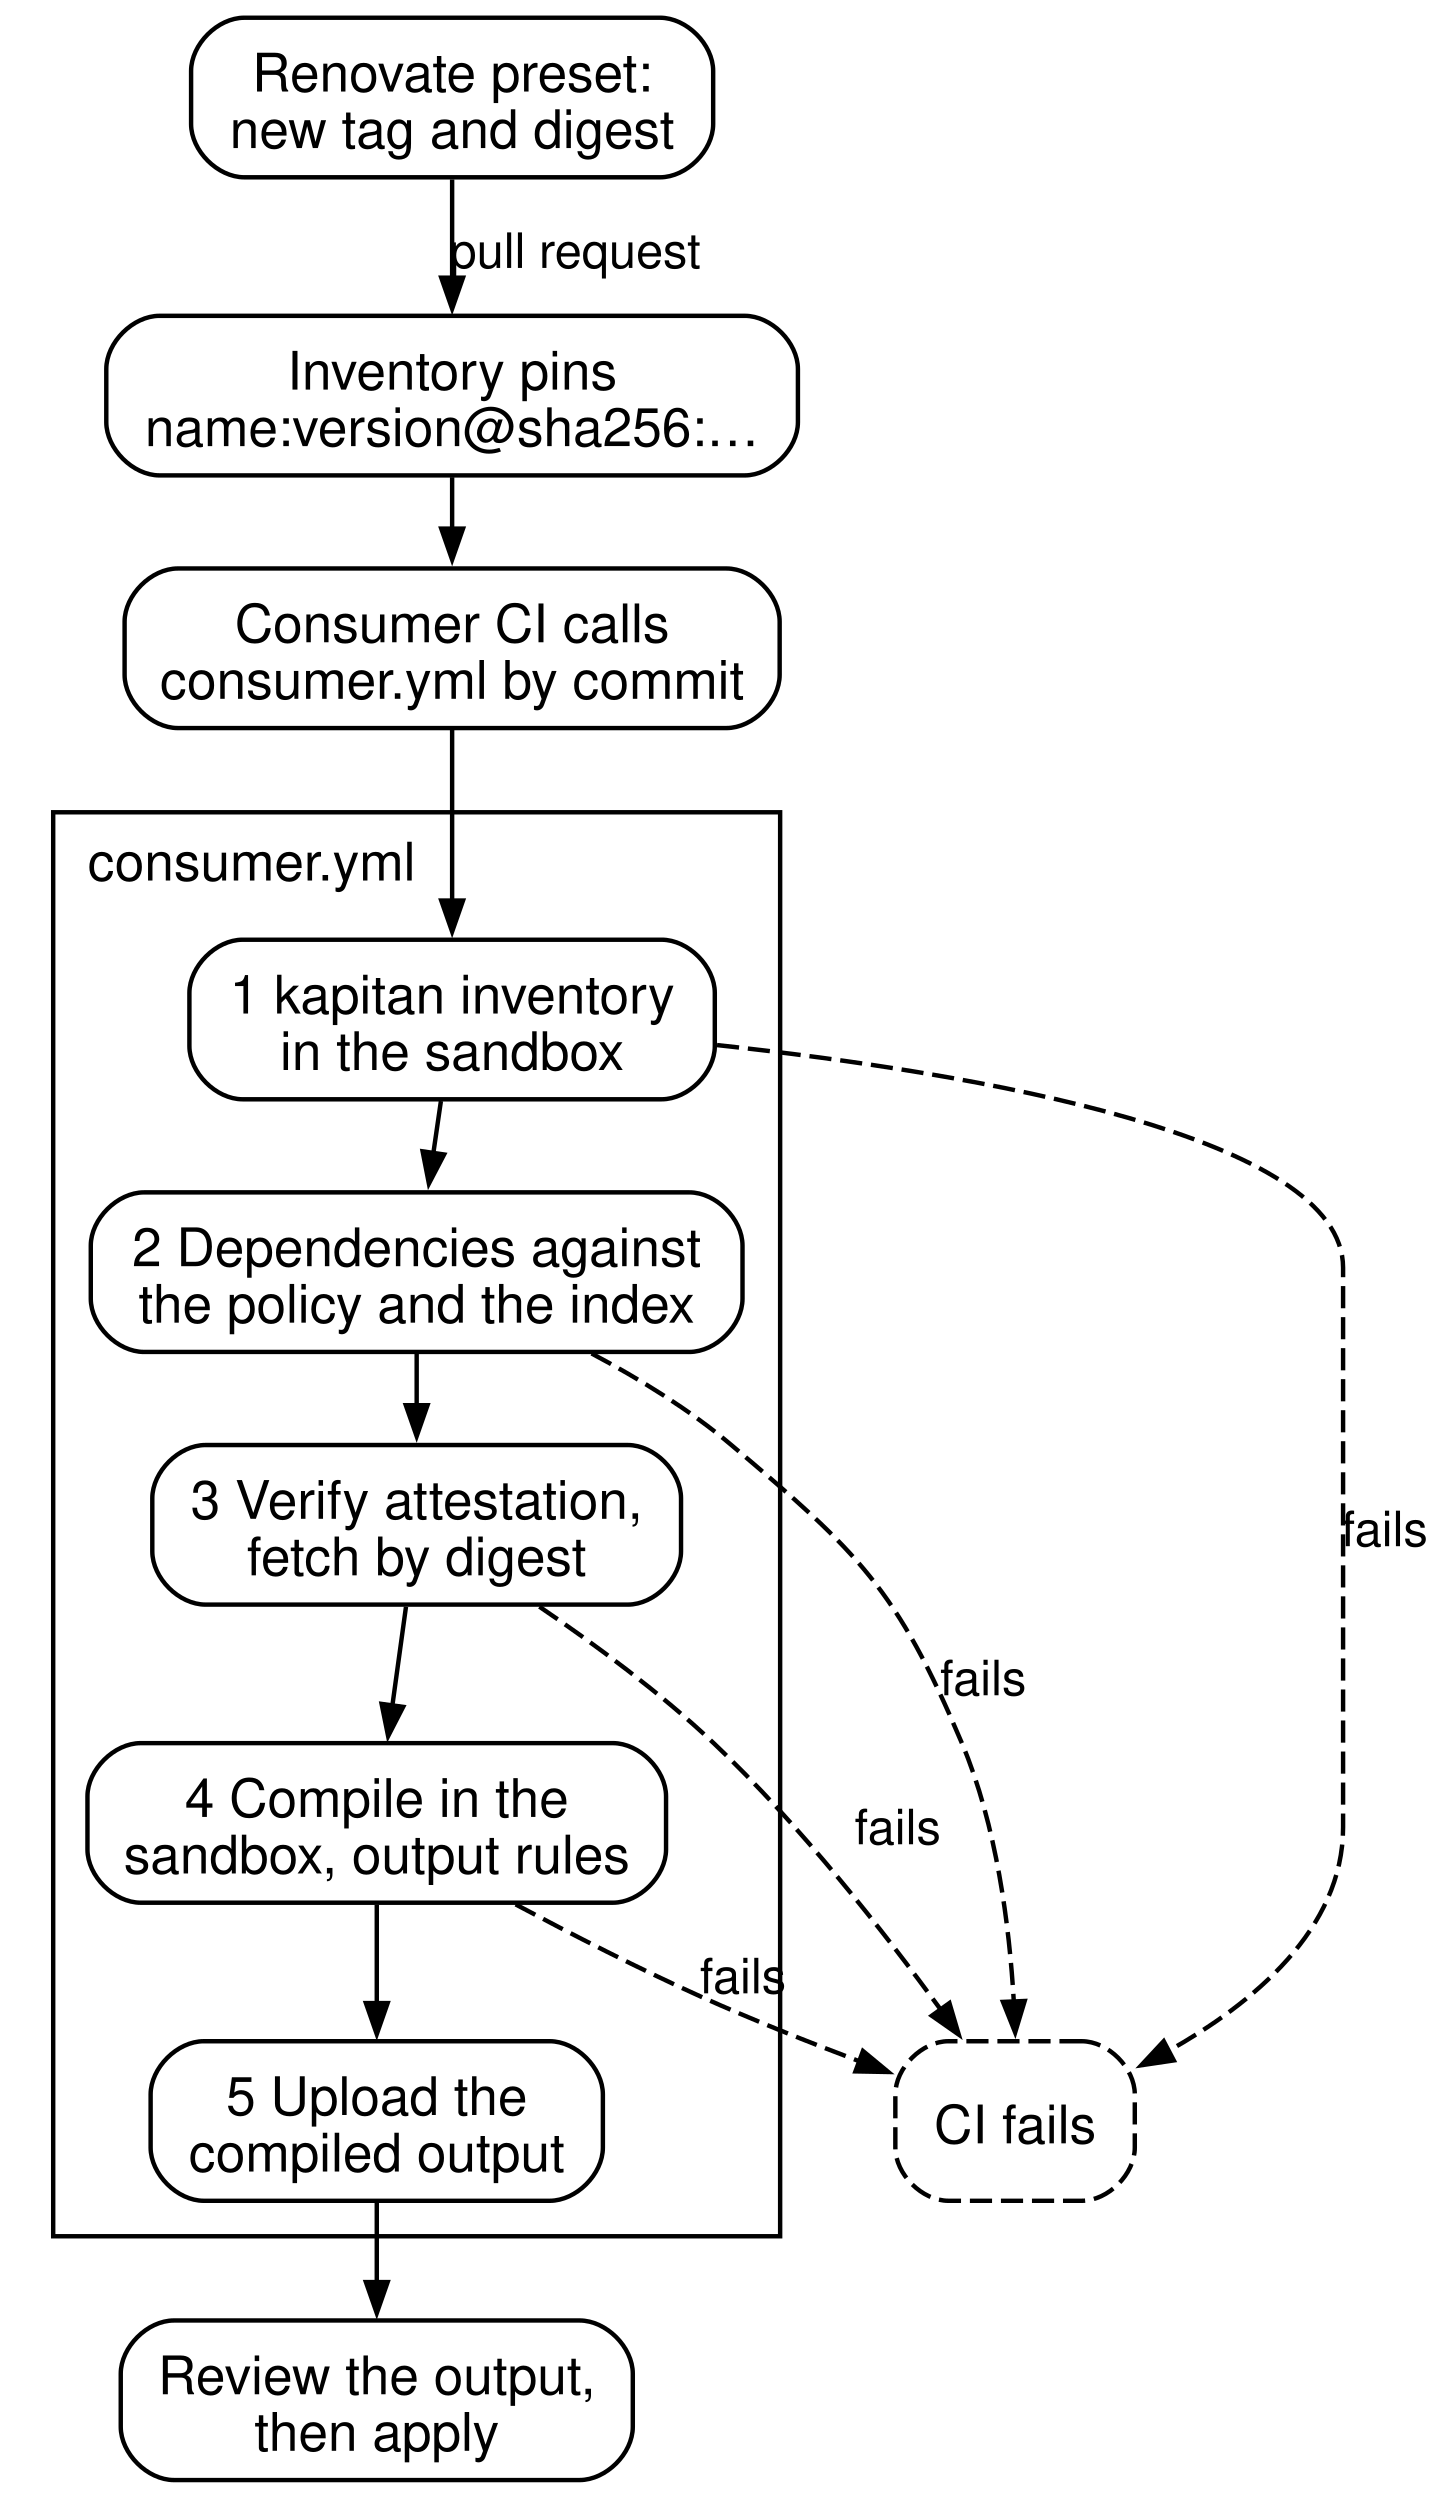
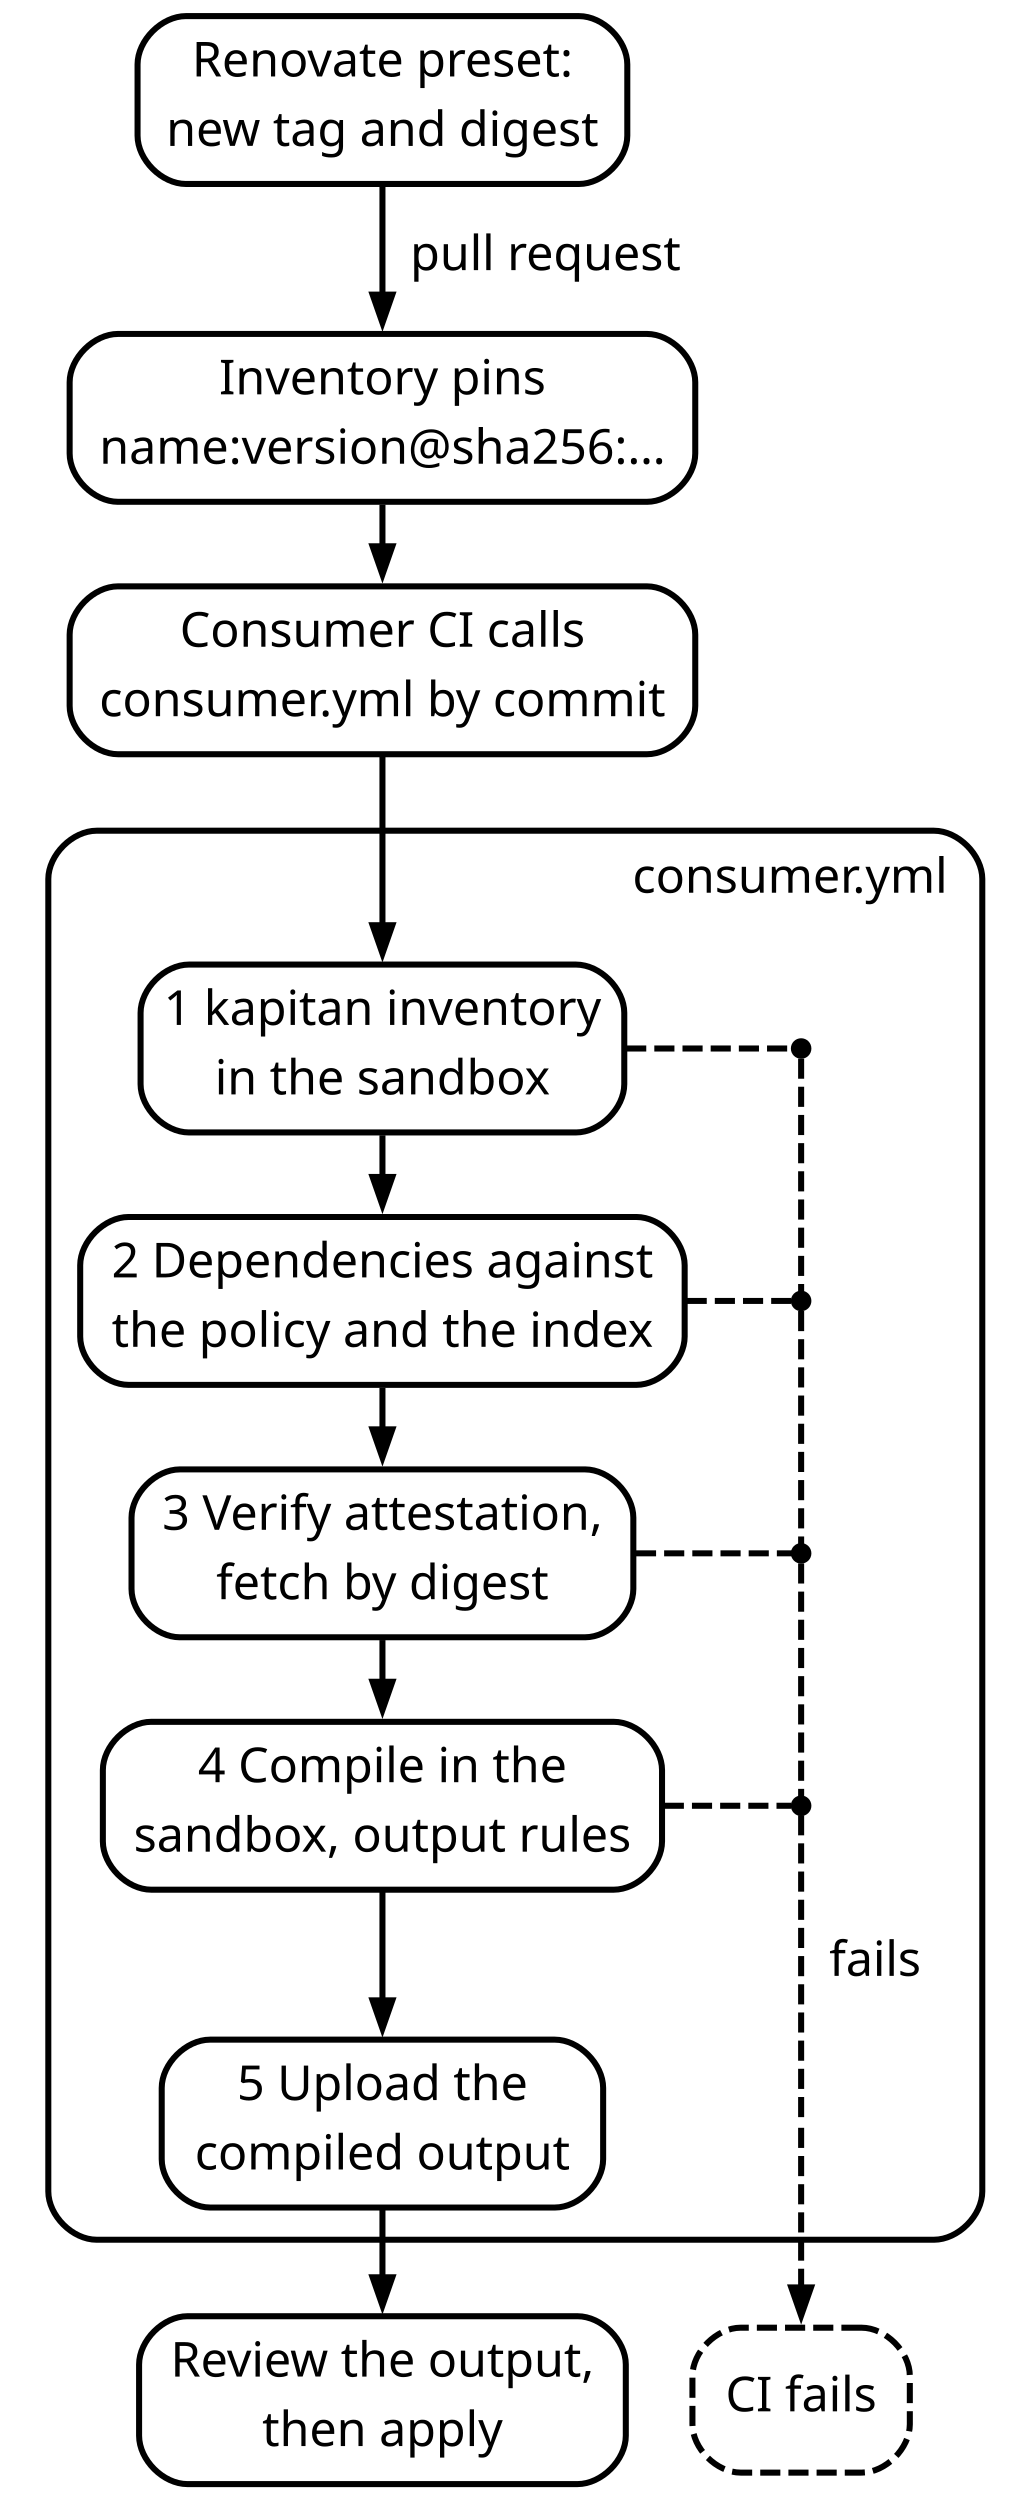
- <svg xmlns="http://www.w3.org/2000/svg" width="326pt" height="564pt" viewBox="0.00 0.00 326.00 564.00">
-   <g id="graph0" class="graph" transform="scale(1 1) rotate(0) translate(4 559.5)">
+ <svg xmlns="http://www.w3.org/2000/svg" width="256pt" height="621pt" viewBox="0.00 0.00 256.00 621.00">
+   <g id="graph0" class="graph" transform="scale(1 1) rotate(0) translate(4 617.05)">
    <g id="clust1" class="cluster">
-       <polygon fill="none" stroke="black" points="8,-55 8,-376.25 172,-376.25 172,-55 8,-55" />
-       <text xml:space="preserve" text-anchor="middle" x="52.75" y="-360.85" font-family="Helvetica,Arial,sans-serif" font-size="12.00">consumer.yml</text>
+       <path fill="none" stroke="black" stroke-width="1.5" d="M20,-60.7C20,-60.7 228,-60.7 228,-60.7 234,-60.7 240,-66.7 240,-72.7 240,-72.7 240,-398.7 240,-398.7 240,-404.7 234,-410.7 228,-410.7 228,-410.7 20,-410.7 20,-410.7 14,-410.7 8,-404.7 8,-398.7 8,-398.7 8,-72.7 8,-72.7 8,-66.7 14,-60.7 20,-60.7" />
+       <text xml:space="preserve" text-anchor="middle" x="192.25" y="-395.3" font-family="Manrope Medium" font-size="12.00">consumer.yml</text>
    </g>
    <g id="node1" class="node">
-       <path fill="none" stroke="black" d="M144.89,-555.5C144.89,-555.5 51.11,-555.5 51.11,-555.5 45.11,-555.5 39.11,-549.5 39.11,-543.5 39.11,-543.5 39.11,-531.5 39.11,-531.5 39.11,-525.5 45.11,-519.5 51.11,-519.5 51.11,-519.5 144.89,-519.5 144.89,-519.5 150.89,-519.5 156.89,-525.5 156.89,-531.5 156.89,-531.5 156.89,-543.5 156.89,-543.5 156.89,-549.5 150.89,-555.5 144.89,-555.5" />
-       <text xml:space="preserve" text-anchor="middle" x="98" y="-538.85" font-family="Helvetica,Arial,sans-serif" font-size="12.00">Renovate preset:</text>
-       <text xml:space="preserve" text-anchor="middle" x="98" y="-526.1" font-family="Helvetica,Arial,sans-serif" font-size="12.00">new tag and digest</text>
+       <path fill="none" stroke="black" stroke-width="1.5" d="M139.82,-613.05C139.82,-613.05 42.17,-613.05 42.17,-613.05 36.17,-613.05 30.17,-607.05 30.17,-601.05 30.17,-601.05 30.17,-583.35 30.17,-583.35 30.17,-577.35 36.17,-571.35 42.17,-571.35 42.17,-571.35 139.82,-571.35 139.82,-571.35 145.82,-571.35 151.82,-577.35 151.82,-583.35 151.82,-583.35 151.82,-601.05 151.82,-601.05 151.82,-607.05 145.82,-613.05 139.82,-613.05" />
+       <text xml:space="preserve" text-anchor="middle" x="91" y="-598.05" font-family="Manrope Medium" font-size="12.00">Renovate preset:</text>
+       <text xml:space="preserve" text-anchor="middle" x="91" y="-580.8" font-family="Manrope Medium" font-size="12.00">new tag and digest</text>
    </g>
    <g id="node2" class="node">
-       <path fill="none" stroke="black" d="M164.01,-488.25C164.01,-488.25 31.99,-488.25 31.99,-488.25 25.99,-488.25 19.98,-482.25 19.98,-476.25 19.98,-476.25 19.98,-464.25 19.98,-464.25 19.98,-458.25 25.98,-452.25 31.98,-452.25 31.98,-452.25 164.01,-452.25 164.01,-452.25 170.01,-452.25 176.01,-458.25 176.01,-464.25 176.01,-464.25 176.01,-476.25 176.01,-476.25 176.01,-482.25 170.01,-488.25 164.01,-488.25" />
-       <text xml:space="preserve" text-anchor="middle" x="98" y="-471.6" font-family="Helvetica,Arial,sans-serif" font-size="12.00">Inventory pins</text>
-       <text xml:space="preserve" text-anchor="middle" x="98" y="-458.85" font-family="Helvetica,Arial,sans-serif" font-size="12.00">name:version@sha256:…</text>
+       <path fill="none" stroke="black" stroke-width="1.5" d="M156.7,-534.1C156.7,-534.1 25.3,-534.1 25.3,-534.1 19.3,-534.1 13.3,-528.1 13.3,-522.1 13.3,-522.1 13.3,-504.4 13.3,-504.4 13.3,-498.4 19.3,-492.4 25.3,-492.4 25.3,-492.4 156.7,-492.4 156.7,-492.4 162.7,-492.4 168.7,-498.4 168.7,-504.4 168.7,-504.4 168.7,-522.1 168.7,-522.1 168.7,-528.1 162.7,-534.1 156.7,-534.1" />
+       <text xml:space="preserve" text-anchor="middle" x="91" y="-519.1" font-family="Manrope Medium" font-size="12.00">Inventory pins</text>
+       <text xml:space="preserve" text-anchor="middle" x="91" y="-501.85" font-family="Manrope Medium" font-size="12.00">name:version@sha256:…</text>
    </g>
    <g id="edge1" class="edge">
-       <path fill="none" stroke="black" d="M98,-519.01C98,-512.18 98,-504.2 98,-496.74" />
-       <polygon fill="black" stroke="black" points="100.45,-496.85 98,-489.85 95.55,-496.85 100.45,-496.85" />
-       <text xml:space="preserve" text-anchor="middle" x="125.75" y="-499.05" font-family="Helvetica,Arial,sans-serif" font-size="11.00">pull request</text>
+       <path fill="none" stroke="black" stroke-width="1.5" d="M91,-570.98C91,-562.65 91,-552.84 91,-543.74" />
+       <polygon fill="black" stroke="black" stroke-width="1.5" points="93.45,-543.87 91,-536.87 88.55,-543.87 93.45,-543.87" />
+       <text xml:space="preserve" text-anchor="middle" x="131.5" y="-549.95" font-family="Manrope Medium" font-size="12.00">   pull request   </text>
    </g>
    <g id="node3" class="node">
-       <path fill="none" stroke="black" d="M159.89,-431.25C159.89,-431.25 36.11,-431.25 36.11,-431.25 30.11,-431.25 24.11,-425.25 24.11,-419.25 24.11,-419.25 24.11,-407.25 24.11,-407.25 24.11,-401.25 30.11,-395.25 36.11,-395.25 36.11,-395.25 159.89,-395.25 159.89,-395.25 165.89,-395.25 171.89,-401.25 171.89,-407.25 171.89,-407.25 171.89,-419.25 171.89,-419.25 171.89,-425.25 165.89,-431.25 159.89,-431.25" />
-       <text xml:space="preserve" text-anchor="middle" x="98" y="-414.6" font-family="Helvetica,Arial,sans-serif" font-size="12.00">Consumer CI calls</text>
-       <text xml:space="preserve" text-anchor="middle" x="98" y="-401.85" font-family="Helvetica,Arial,sans-serif" font-size="12.00">consumer.yml by commit</text>
+       <path fill="none" stroke="black" stroke-width="1.5" d="M156.7,-471.4C156.7,-471.4 25.3,-471.4 25.3,-471.4 19.3,-471.4 13.3,-465.4 13.3,-459.4 13.3,-459.4 13.3,-441.7 13.3,-441.7 13.3,-435.7 19.3,-429.7 25.3,-429.7 25.3,-429.7 156.7,-429.7 156.7,-429.7 162.7,-429.7 168.7,-435.7 168.7,-441.7 168.7,-441.7 168.7,-459.4 168.7,-459.4 168.7,-465.4 162.7,-471.4 156.7,-471.4" />
+       <text xml:space="preserve" text-anchor="middle" x="91" y="-456.4" font-family="Manrope Medium" font-size="12.00">Consumer CI calls</text>
+       <text xml:space="preserve" text-anchor="middle" x="91" y="-439.15" font-family="Manrope Medium" font-size="12.00">consumer.yml by commit</text>
    </g>
    <g id="edge2" class="edge">
-       <path fill="none" stroke="black" d="M98,-451.85C98,-448.14 98,-444.14 98,-440.19" />
-       <polygon fill="black" stroke="black" points="100.45,-440.24 98,-433.24 95.55,-440.24 100.45,-440.24" />
+       <path fill="none" stroke="black" stroke-width="1.5" d="M91,-491.7C91,-488.34 91,-484.8 91,-481.27" />
+       <polygon fill="black" stroke="black" stroke-width="1.5" points="93.45,-481.35 91,-474.35 88.55,-481.35 93.45,-481.35" />
    </g>
    <g id="node4" class="node">
-       <path fill="none" stroke="black" d="M145.26,-347.5C145.26,-347.5 50.73,-347.5 50.73,-347.5 44.73,-347.5 38.73,-341.5 38.73,-335.5 38.73,-335.5 38.73,-323.5 38.73,-323.5 38.73,-317.5 44.73,-311.5 50.73,-311.5 50.73,-311.5 145.26,-311.5 145.26,-311.5 151.26,-311.5 157.26,-317.5 157.26,-323.5 157.26,-323.5 157.26,-335.5 157.26,-335.5 157.26,-341.5 151.26,-347.5 145.26,-347.5" />
-       <text xml:space="preserve" text-anchor="middle" x="98" y="-330.85" font-family="Helvetica,Arial,sans-serif" font-size="12.00">1 kapitan inventory</text>
-       <text xml:space="preserve" text-anchor="middle" x="98" y="-318.1" font-family="Helvetica,Arial,sans-serif" font-size="12.00">in the sandbox</text>
+       <path fill="none" stroke="black" stroke-width="1.5" d="M139.07,-377.45C139.07,-377.45 42.92,-377.45 42.92,-377.45 36.92,-377.45 30.92,-371.45 30.92,-365.45 30.92,-365.45 30.92,-347.75 30.92,-347.75 30.92,-341.75 36.92,-335.75 42.92,-335.75 42.92,-335.75 139.07,-335.75 139.07,-335.75 145.07,-335.75 151.07,-341.75 151.07,-347.75 151.07,-347.75 151.07,-365.45 151.07,-365.45 151.07,-371.45 145.07,-377.45 139.07,-377.45" />
+       <text xml:space="preserve" text-anchor="middle" x="91" y="-362.45" font-family="Manrope Medium" font-size="12.00">1 kapitan inventory</text>
+       <text xml:space="preserve" text-anchor="middle" x="91" y="-345.2" font-family="Manrope Medium" font-size="12.00">in the sandbox</text>
    </g>
-     <g id="edge7" class="edge">
-       <path fill="none" stroke="black" d="M98,-394.91C98,-383.64 98,-368.75 98,-356.12" />
-       <polygon fill="black" stroke="black" points="100.45,-356.33 98,-349.33 95.55,-356.33 100.45,-356.33" />
+     <g id="edge15" class="edge">
+       <path fill="none" stroke="black" stroke-width="1.5" d="M91,-429.14C91,-416.76 91,-400.75 91,-387.02" />
+       <polygon fill="black" stroke="black" stroke-width="1.5" points="93.45,-387.22 91,-380.22 88.55,-387.22 93.45,-387.22" />
    </g>
    <g id="node5" class="node">
-       <path fill="none" stroke="black" d="M151.51,-290.5C151.51,-290.5 28.49,-290.5 28.49,-290.5 22.49,-290.5 16.48,-284.5 16.48,-278.5 16.48,-278.5 16.48,-266.5 16.48,-266.5 16.48,-260.5 22.48,-254.5 28.48,-254.5 28.48,-254.5 151.51,-254.5 151.51,-254.5 157.51,-254.5 163.51,-260.5 163.51,-266.5 163.51,-266.5 163.51,-278.5 163.51,-278.5 163.51,-284.5 157.51,-290.5 151.51,-290.5" />
-       <text xml:space="preserve" text-anchor="middle" x="90" y="-273.85" font-family="Helvetica,Arial,sans-serif" font-size="12.00">2 Dependencies against</text>
-       <text xml:space="preserve" text-anchor="middle" x="90" y="-261.1" font-family="Helvetica,Arial,sans-serif" font-size="12.00">the policy and the index</text>
+       <path fill="none" stroke="black" stroke-width="1.5" d="M154.07,-314.75C154.07,-314.75 27.93,-314.75 27.93,-314.75 21.93,-314.75 15.92,-308.75 15.92,-302.75 15.92,-302.75 15.92,-285.05 15.92,-285.05 15.92,-279.05 21.92,-273.05 27.92,-273.05 27.92,-273.05 154.07,-273.05 154.07,-273.05 160.07,-273.05 166.07,-279.05 166.07,-285.05 166.07,-285.05 166.07,-302.75 166.07,-302.75 166.07,-308.75 160.07,-314.75 154.07,-314.75" />
+       <text xml:space="preserve" text-anchor="middle" x="91" y="-299.75" font-family="Manrope Medium" font-size="12.00">2 Dependencies against</text>
+       <text xml:space="preserve" text-anchor="middle" x="91" y="-282.5" font-family="Manrope Medium" font-size="12.00">the policy and the index</text>
    </g>
    <g id="edge3" class="edge">
-       <path fill="none" stroke="black" d="M95.47,-311.1C94.91,-307.29 94.32,-303.17 93.73,-299.12" />
-       <polygon fill="black" stroke="black" points="96.19,-299.05 92.76,-292.48 91.34,-299.76 96.19,-299.05" />
+       <path fill="none" stroke="black" stroke-width="1.5" d="M91,-335.05C91,-331.69 91,-328.15 91,-324.62" />
+       <polygon fill="black" stroke="black" stroke-width="1.5" points="93.45,-324.7 91,-317.7 88.55,-324.7 93.45,-324.7" />
    </g>
    <g id="node9" class="node fail">
-       <path fill="none" stroke="black" stroke-dasharray="5,2" d="M240.01,-99C240.01,-99 209.99,-99 209.99,-99 203.99,-99 197.99,-93 197.99,-87 197.99,-87 197.99,-75 197.99,-75 197.99,-69 203.99,-63 209.99,-63 209.99,-63 240.01,-63 240.01,-63 246.01,-63 252.01,-69 252.01,-75 252.01,-75 252.01,-87 252.01,-87 252.01,-93 246.01,-99 240.01,-99" />
-       <text xml:space="preserve" text-anchor="middle" x="225" y="-75.97" font-family="Helvetica,Arial,sans-serif" font-size="12.00">CI fails</text>
+       <ellipse fill="black" stroke="black" stroke-width="1.5" cx="195" cy="-356.6" rx="1.8" ry="1.8" />
+     </g>
+     <g id="edge7" class="edge fail">
+       <path fill="none" stroke="black" stroke-width="1.5" stroke-dasharray="5,2" d="M151.53,-356.6C165.23,-356.6 178.93,-356.6 192.62,-356.6" />
+     </g>
+     <g id="node6" class="node ok">
+       <path fill="none" stroke="black" stroke-width="1.5" d="M141.32,-252.05C141.32,-252.05 40.67,-252.05 40.67,-252.05 34.67,-252.05 28.67,-246.05 28.67,-240.05 28.67,-240.05 28.67,-222.35 28.67,-222.35 28.67,-216.35 34.67,-210.35 40.67,-210.35 40.67,-210.35 141.32,-210.35 141.32,-210.35 147.32,-210.35 153.32,-216.35 153.32,-222.35 153.32,-222.35 153.32,-240.05 153.32,-240.05 153.32,-246.05 147.32,-252.05 141.32,-252.05" />
+       <text xml:space="preserve" text-anchor="middle" x="91" y="-237.05" font-family="Manrope Medium" font-size="12.00">3 Verify attestation,</text>
+       <text xml:space="preserve" text-anchor="middle" x="91" y="-219.8" font-family="Manrope Medium" font-size="12.00">fetch by digest</text>
+     </g>
+     <g id="edge4" class="edge">
+       <path fill="none" stroke="black" stroke-width="1.5" d="M91,-272.35C91,-268.99 91,-265.45 91,-261.92" />
+       <polygon fill="black" stroke="black" stroke-width="1.5" points="93.45,-262 91,-255 88.55,-262 93.45,-262" />
+     </g>
+     <g id="node10" class="node fail">
+       <ellipse fill="black" stroke="black" stroke-width="1.5" cx="195" cy="-293.9" rx="1.8" ry="1.8" />
    </g>
    <g id="edge8" class="edge fail">
-       <path fill="none" stroke="black" stroke-dasharray="5,2" d="M157.76,-323.73C217.01,-317.31 299,-303.08 299,-273.5 299,-273.5 299,-273.5 299,-147.25 299,-124.32 278.76,-107.52 259.45,-96.72" />
-       <polygon fill="black" stroke="black" points="260.81,-94.67 253.47,-93.58 258.53,-99.01 260.81,-94.67" />
-       <text xml:space="preserve" text-anchor="middle" x="308.38" y="-210.68" font-family="Helvetica,Arial,sans-serif" font-size="11.00">fails</text>
+       <path fill="none" stroke="black" stroke-width="1.5" stroke-dasharray="5,2" d="M166.56,-293.9C175.3,-293.9 184.04,-293.9 192.78,-293.9" />
    </g>
-     <g id="node6" class="node">
-       <path fill="none" stroke="black" d="M137.64,-233.5C137.64,-233.5 42.36,-233.5 42.36,-233.5 36.36,-233.5 30.36,-227.5 30.36,-221.5 30.36,-221.5 30.36,-209.5 30.36,-209.5 30.36,-203.5 36.36,-197.5 42.36,-197.5 42.36,-197.5 137.64,-197.5 137.64,-197.5 143.64,-197.5 149.64,-203.5 149.64,-209.5 149.64,-209.5 149.64,-221.5 149.64,-221.5 149.64,-227.5 143.64,-233.5 137.64,-233.5" />
-       <text xml:space="preserve" text-anchor="middle" x="90" y="-216.85" font-family="Helvetica,Arial,sans-serif" font-size="12.00">3 Verify attestation,</text>
-       <text xml:space="preserve" text-anchor="middle" x="90" y="-204.1" font-family="Helvetica,Arial,sans-serif" font-size="12.00">fetch by digest</text>
+     <g id="node7" class="node">
+       <path fill="none" stroke="black" stroke-width="1.5" d="M148.45,-189.35C148.45,-189.35 33.55,-189.35 33.55,-189.35 27.55,-189.35 21.55,-183.35 21.55,-177.35 21.55,-177.35 21.55,-159.65 21.55,-159.65 21.55,-153.65 27.55,-147.65 33.55,-147.65 33.55,-147.65 148.45,-147.65 148.45,-147.65 154.45,-147.65 160.45,-153.65 160.45,-159.65 160.45,-159.65 160.45,-177.35 160.45,-177.35 160.45,-183.35 154.45,-189.35 148.45,-189.35" />
+       <text xml:space="preserve" text-anchor="middle" x="91" y="-174.35" font-family="Manrope Medium" font-size="12.00">4 Compile in the</text>
+       <text xml:space="preserve" text-anchor="middle" x="91" y="-157.1" font-family="Manrope Medium" font-size="12.00">sandbox, output rules</text>
    </g>
-     <g id="edge4" class="edge">
-       <path fill="none" stroke="black" d="M90,-254.1C90,-250.39 90,-246.39 90,-242.44" />
-       <polygon fill="black" stroke="black" points="92.45,-242.49 90,-235.49 87.55,-242.49 92.45,-242.49" />
+     <g id="edge5" class="edge">
+       <path fill="none" stroke="black" stroke-width="1.5" d="M91,-209.65C91,-206.29 91,-202.75 91,-199.22" />
+       <polygon fill="black" stroke="black" stroke-width="1.5" points="93.45,-199.3 91,-192.3 88.55,-199.3 93.45,-199.3" />
+     </g>
+     <g id="node11" class="node fail">
+       <ellipse fill="black" stroke="black" stroke-width="1.5" cx="195" cy="-231.2" rx="1.8" ry="1.8" />
    </g>
    <g id="edge9" class="edge fail">
-       <path fill="none" stroke="black" stroke-dasharray="5,2" d="M129.46,-254.15C140.28,-248.42 151.61,-241.44 161,-233.5 189.85,-209.1 198.29,-201.05 213,-166.25 220.84,-147.71 223.73,-125.04 224.72,-107.89" />
-       <polygon fill="black" stroke="black" points="227.17,-108.08 225.02,-100.98 222.27,-107.87 227.17,-108.08" />
-       <text xml:space="preserve" text-anchor="middle" x="217.81" y="-177.05" font-family="Helvetica,Arial,sans-serif" font-size="11.00">fails</text>
+       <path fill="none" stroke="black" stroke-width="1.5" stroke-dasharray="5,2" d="M153.97,-231.2C166.9,-231.2 179.83,-231.2 192.76,-231.2" />
    </g>
-     <g id="node7" class="node">
-       <path fill="none" stroke="black" d="M134.26,-166.25C134.26,-166.25 27.74,-166.25 27.74,-166.25 21.74,-166.25 15.73,-160.25 15.73,-154.25 15.73,-154.25 15.73,-142.25 15.73,-142.25 15.73,-136.25 21.73,-130.25 27.73,-130.25 27.73,-130.25 134.26,-130.25 134.26,-130.25 140.26,-130.25 146.26,-136.25 146.26,-142.25 146.26,-142.25 146.26,-154.25 146.26,-154.25 146.26,-160.25 140.26,-166.25 134.26,-166.25" />
-       <text xml:space="preserve" text-anchor="middle" x="81" y="-149.6" font-family="Helvetica,Arial,sans-serif" font-size="12.00">4 Compile in the</text>
-       <text xml:space="preserve" text-anchor="middle" x="81" y="-136.85" font-family="Helvetica,Arial,sans-serif" font-size="12.00">sandbox, output rules</text>
+     <g id="node8" class="node">
+       <path fill="none" stroke="black" stroke-width="1.5" d="M133.82,-110.4C133.82,-110.4 48.17,-110.4 48.17,-110.4 42.17,-110.4 36.17,-104.4 36.17,-98.4 36.17,-98.4 36.17,-80.7 36.17,-80.7 36.17,-74.7 42.17,-68.7 48.17,-68.7 48.17,-68.7 133.82,-68.7 133.82,-68.7 139.82,-68.7 145.82,-74.7 145.82,-80.7 145.82,-80.7 145.82,-98.4 145.82,-98.4 145.82,-104.4 139.82,-110.4 133.82,-110.4" />
+       <text xml:space="preserve" text-anchor="middle" x="91" y="-95.4" font-family="Manrope Medium" font-size="12.00">5 Upload the</text>
+       <text xml:space="preserve" text-anchor="middle" x="91" y="-78.15" font-family="Manrope Medium" font-size="12.00">compiled output</text>
    </g>
-     <g id="edge5" class="edge">
-       <path fill="none" stroke="black" d="M87.59,-197.01C86.65,-190.18 85.54,-182.2 84.52,-174.74" />
-       <polygon fill="black" stroke="black" points="86.95,-174.43 83.56,-167.83 82.09,-175.1 86.95,-174.43" />
+     <g id="edge6" class="edge">
+       <path fill="none" stroke="black" stroke-width="1.5" d="M91,-147.28C91,-138.95 91,-129.14 91,-120.04" />
+       <polygon fill="black" stroke="black" stroke-width="1.5" points="93.45,-120.17 91,-113.17 88.55,-120.17 93.45,-120.17" />
+     </g>
+     <g id="node12" class="node fail">
+       <ellipse fill="black" stroke="black" stroke-width="1.5" cx="195" cy="-168.5" rx="1.8" ry="1.8" />
    </g>
    <g id="edge10" class="edge fail">
-       <path fill="none" stroke="black" stroke-dasharray="5,2" d="M117.69,-197.03C130.29,-188.47 145.03,-177.58 157,-166.25 176.52,-147.77 195.46,-123.64 208.36,-105.95" />
-       <polygon fill="black" stroke="black" points="210.19,-107.61 212.29,-100.5 206.21,-104.75 210.19,-107.61" />
-       <text xml:space="preserve" text-anchor="middle" x="198.52" y="-143.43" font-family="Helvetica,Arial,sans-serif" font-size="11.00">fails</text>
+       <path fill="none" stroke="black" stroke-width="1.5" stroke-dasharray="5,2" d="M160.88,-168.5C171.45,-168.5 182.03,-168.5 192.6,-168.5" />
    </g>
-     <g id="node8" class="node">
-       <path fill="none" stroke="black" d="M120.01,-99C120.01,-99 41.98,-99 41.98,-99 35.98,-99 29.98,-93 29.98,-87 29.98,-87 29.98,-75 29.98,-75 29.98,-69 35.98,-63 41.98,-63 41.98,-63 120.01,-63 120.01,-63 126.01,-63 132.01,-69 132.01,-75 132.01,-75 132.01,-87 132.01,-87 132.01,-93 126.01,-99 120.01,-99" />
-       <text xml:space="preserve" text-anchor="middle" x="81" y="-82.35" font-family="Helvetica,Arial,sans-serif" font-size="12.00">5 Upload the</text>
-       <text xml:space="preserve" text-anchor="middle" x="81" y="-69.6" font-family="Helvetica,Arial,sans-serif" font-size="12.00">compiled output</text>
+     <g id="node15" class="node">
+       <path fill="none" stroke="black" stroke-width="1.5" d="M139.45,-41.7C139.45,-41.7 42.55,-41.7 42.55,-41.7 36.55,-41.7 30.55,-35.7 30.55,-29.7 30.55,-29.7 30.55,-12 30.55,-12 30.55,-6 36.55,0 42.55,0 42.55,0 139.45,0 139.45,0 145.45,0 151.45,-6 151.45,-12 151.45,-12 151.45,-29.7 151.45,-29.7 151.45,-35.7 145.45,-41.7 139.45,-41.7" />
+       <text xml:space="preserve" text-anchor="middle" x="91" y="-26.7" font-family="Manrope Medium" font-size="12.00">Review the output,</text>
+       <text xml:space="preserve" text-anchor="middle" x="91" y="-9.45" font-family="Manrope Medium" font-size="12.00">then apply</text>
    </g>
-     <g id="edge6" class="edge">
-       <path fill="none" stroke="black" d="M81,-129.76C81,-122.93 81,-114.95 81,-107.49" />
-       <polygon fill="black" stroke="black" points="83.45,-107.6 81,-100.6 78.55,-107.6 83.45,-107.6" />
+     <g id="edge17" class="edge">
+       <path fill="none" stroke="black" stroke-width="1.5" d="M91,-68.18C91,-62.74 91,-56.77 91,-50.97" />
+       <polygon fill="black" stroke="black" stroke-width="1.5" points="93.45,-51.37 91,-44.37 88.55,-51.37 93.45,-51.37" />
    </g>
    <g id="edge11" class="edge fail">
-       <path fill="none" stroke="black" stroke-dasharray="5,2" d="M112.33,-129.86C125.16,-123.02 140.25,-115.3 154.25,-109 165.74,-103.83 178.55,-98.74 190.08,-94.4" />
-       <polygon fill="black" stroke="black" points="190.69,-96.79 196.4,-92.06 188.99,-92.2 190.69,-96.79" />
-       <text xml:space="preserve" text-anchor="middle" x="163.62" y="-109.8" font-family="Helvetica,Arial,sans-serif" font-size="11.00">fails</text>
+       <path fill="none" stroke="black" stroke-width="1.5" stroke-dasharray="5,2" d="M195,-354.1C195,-345.63 195,-303.89 195,-296.14" />
    </g>
-     <g id="node10" class="node">
-       <path fill="none" stroke="black" d="M126.76,-36C126.76,-36 35.24,-36 35.24,-36 29.24,-36 23.24,-30 23.24,-24 23.24,-24 23.24,-12 23.24,-12 23.24,-6 29.24,0 35.24,0 35.24,0 126.76,0 126.76,0 132.76,0 138.76,-6 138.76,-12 138.76,-12 138.76,-24 138.76,-24 138.76,-30 132.76,-36 126.76,-36" />
-       <text xml:space="preserve" text-anchor="middle" x="81" y="-19.35" font-family="Helvetica,Arial,sans-serif" font-size="12.00">Review the output,</text>
-       <text xml:space="preserve" text-anchor="middle" x="81" y="-6.6" font-family="Helvetica,Arial,sans-serif" font-size="12.00">then apply</text>
+     <g id="edge12" class="edge fail">
+       <path fill="none" stroke="black" stroke-width="1.5" stroke-dasharray="5,2" d="M195,-291.4C195,-282.93 195,-241.19 195,-233.44" />
    </g>
-     <g id="edge12" class="edge">
-       <path fill="none" stroke="black" d="M81,-62.68C81,-56.97 81,-50.49 81,-44.3" />
-       <polygon fill="black" stroke="black" points="83.45,-44.66 81,-37.66 78.55,-44.66 83.45,-44.66" />
+     <g id="edge13" class="edge fail">
+       <path fill="none" stroke="black" stroke-width="1.5" stroke-dasharray="5,2" d="M195,-228.7C195,-220.23 195,-178.49 195,-170.74" />
+     </g>
+     <g id="edge14" class="edge fail">
+       <path fill="none" stroke="black" stroke-width="1.5" stroke-dasharray="5,2" d="M195,-166.16C195,-156.11 195,-92.58 195,-90.6" />
+       <text xml:space="preserve" text-anchor="middle" x="213.38" y="-126.25" font-family="Manrope Medium" font-size="12.00">   fails   </text>
+     </g>
+     <g id="node14" class="node fail">
+       <path fill="none" stroke="black" stroke-width="1.5" stroke-dasharray="5,2" d="M210,-38.85C210,-38.85 180,-38.85 180,-38.85 174,-38.85 168,-32.85 168,-26.85 168,-26.85 168,-14.85 168,-14.85 168,-8.85 174,-2.85 180,-2.85 180,-2.85 210,-2.85 210,-2.85 216,-2.85 222,-8.85 222,-14.85 222,-14.85 222,-26.85 222,-26.85 222,-32.85 216,-38.85 210,-38.85" />
+       <text xml:space="preserve" text-anchor="middle" x="195" y="-18.08" font-family="Manrope Medium" font-size="12.00">CI fails</text>
+     </g>
+     <g id="edge16" class="edge fail">
+       <path fill="none" stroke="black" stroke-width="1.5" stroke-dasharray="5,2" d="M195,-88.5C195,-87.37 195,-66.69 195,-48.66" />
+       <polygon fill="black" stroke="black" stroke-width="1.5" points="197.45,-48.86 195,-41.86 192.55,-48.86 197.45,-48.86" />
    </g>
  </g>
</svg>
